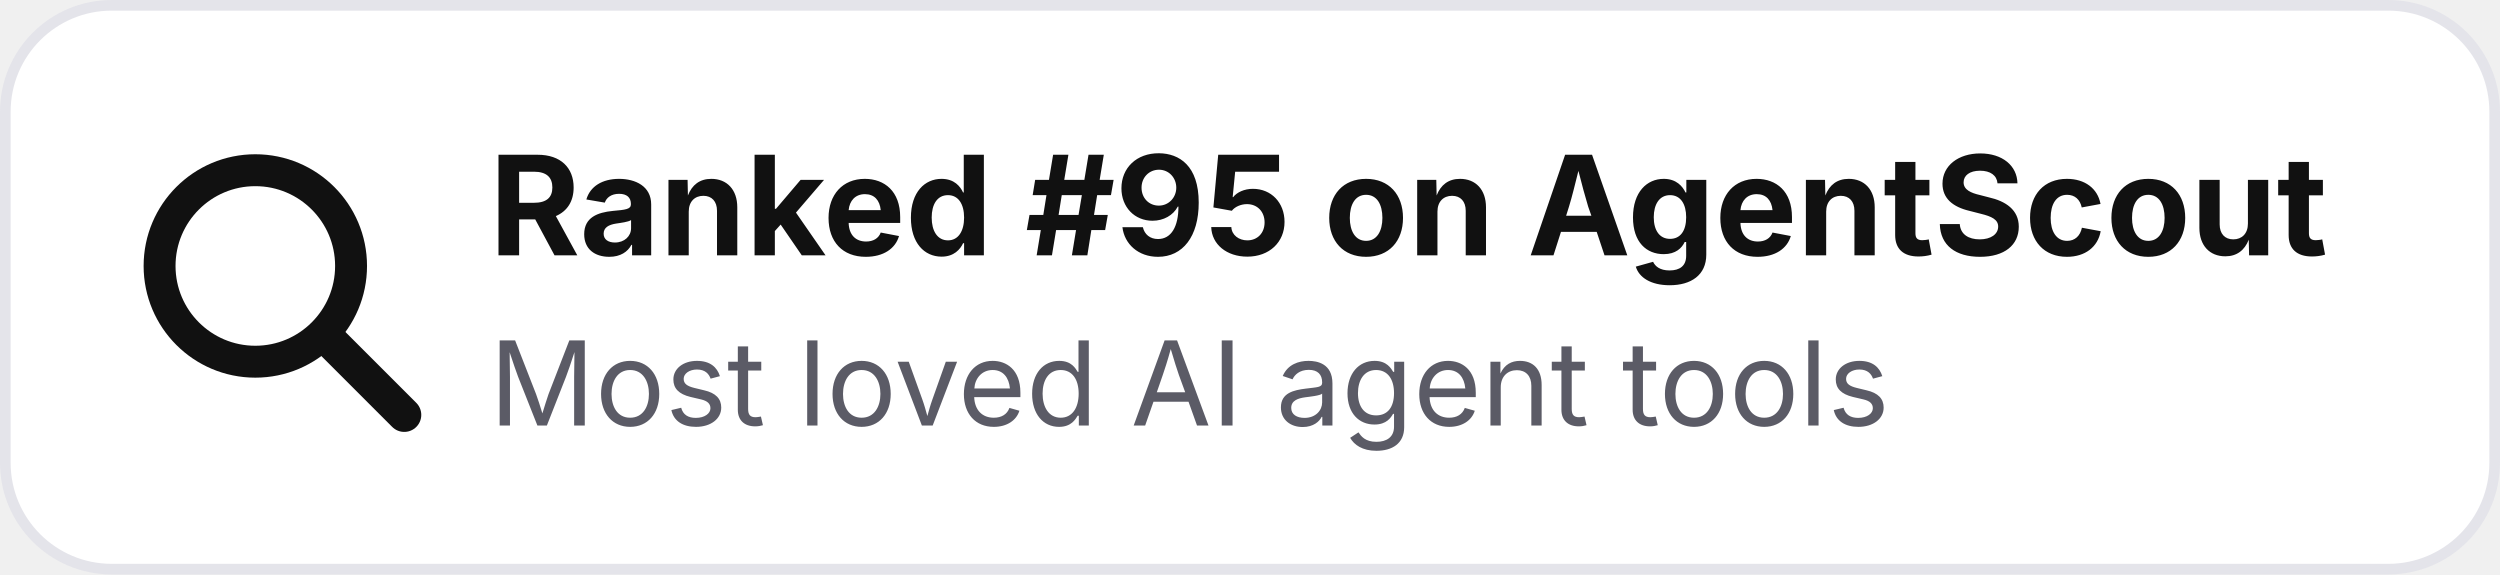
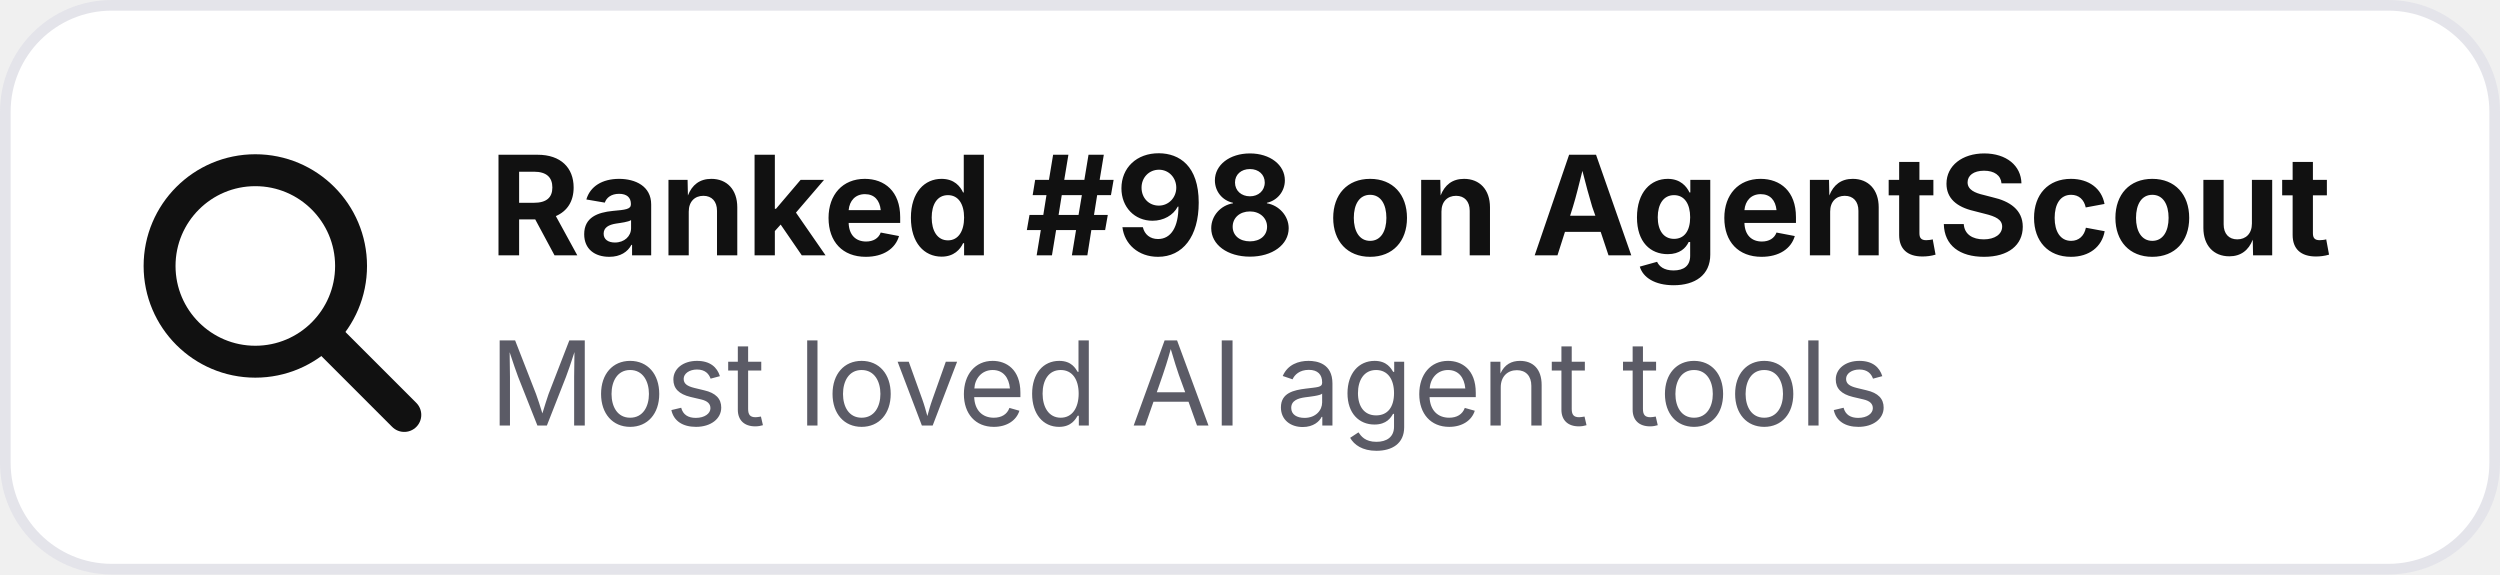
- <svg xmlns="http://www.w3.org/2000/svg" width="235" height="54" viewBox="0 0 235 54" role="img" aria-label="Ranked #95 on AgentScout">
+ <svg xmlns="http://www.w3.org/2000/svg" width="235" height="54" viewBox="0 0 235 54" role="img" aria-label="Ranked #98 on AgentScout">
  <rect x=".5" y=".5" width="234" height="53" rx="10" fill="#ffffff" stroke="#e4e4ea" />
  <circle cx="24" cy="25" r="9" fill="none" stroke="#111111" stroke-width="3" />
  <path d="M31 32l7 7" stroke="#111111" stroke-width="3.2" stroke-linecap="round" />
-   <text x="46" y="24" font-family="Inter,Segoe UI,Arial,sans-serif" font-size="13" font-weight="700" fill="#111111">Ranked #95 on AgentScout</text>
+   <text x="46" y="24" font-family="Inter,Segoe UI,Arial,sans-serif" font-size="13" font-weight="700" fill="#111111">Ranked #98 on AgentScout</text>
  <text x="46" y="40" font-family="Inter,Segoe UI,Arial,sans-serif" font-size="11" fill="#5b5b66">Most loved AI agent tools</text>
</svg>
